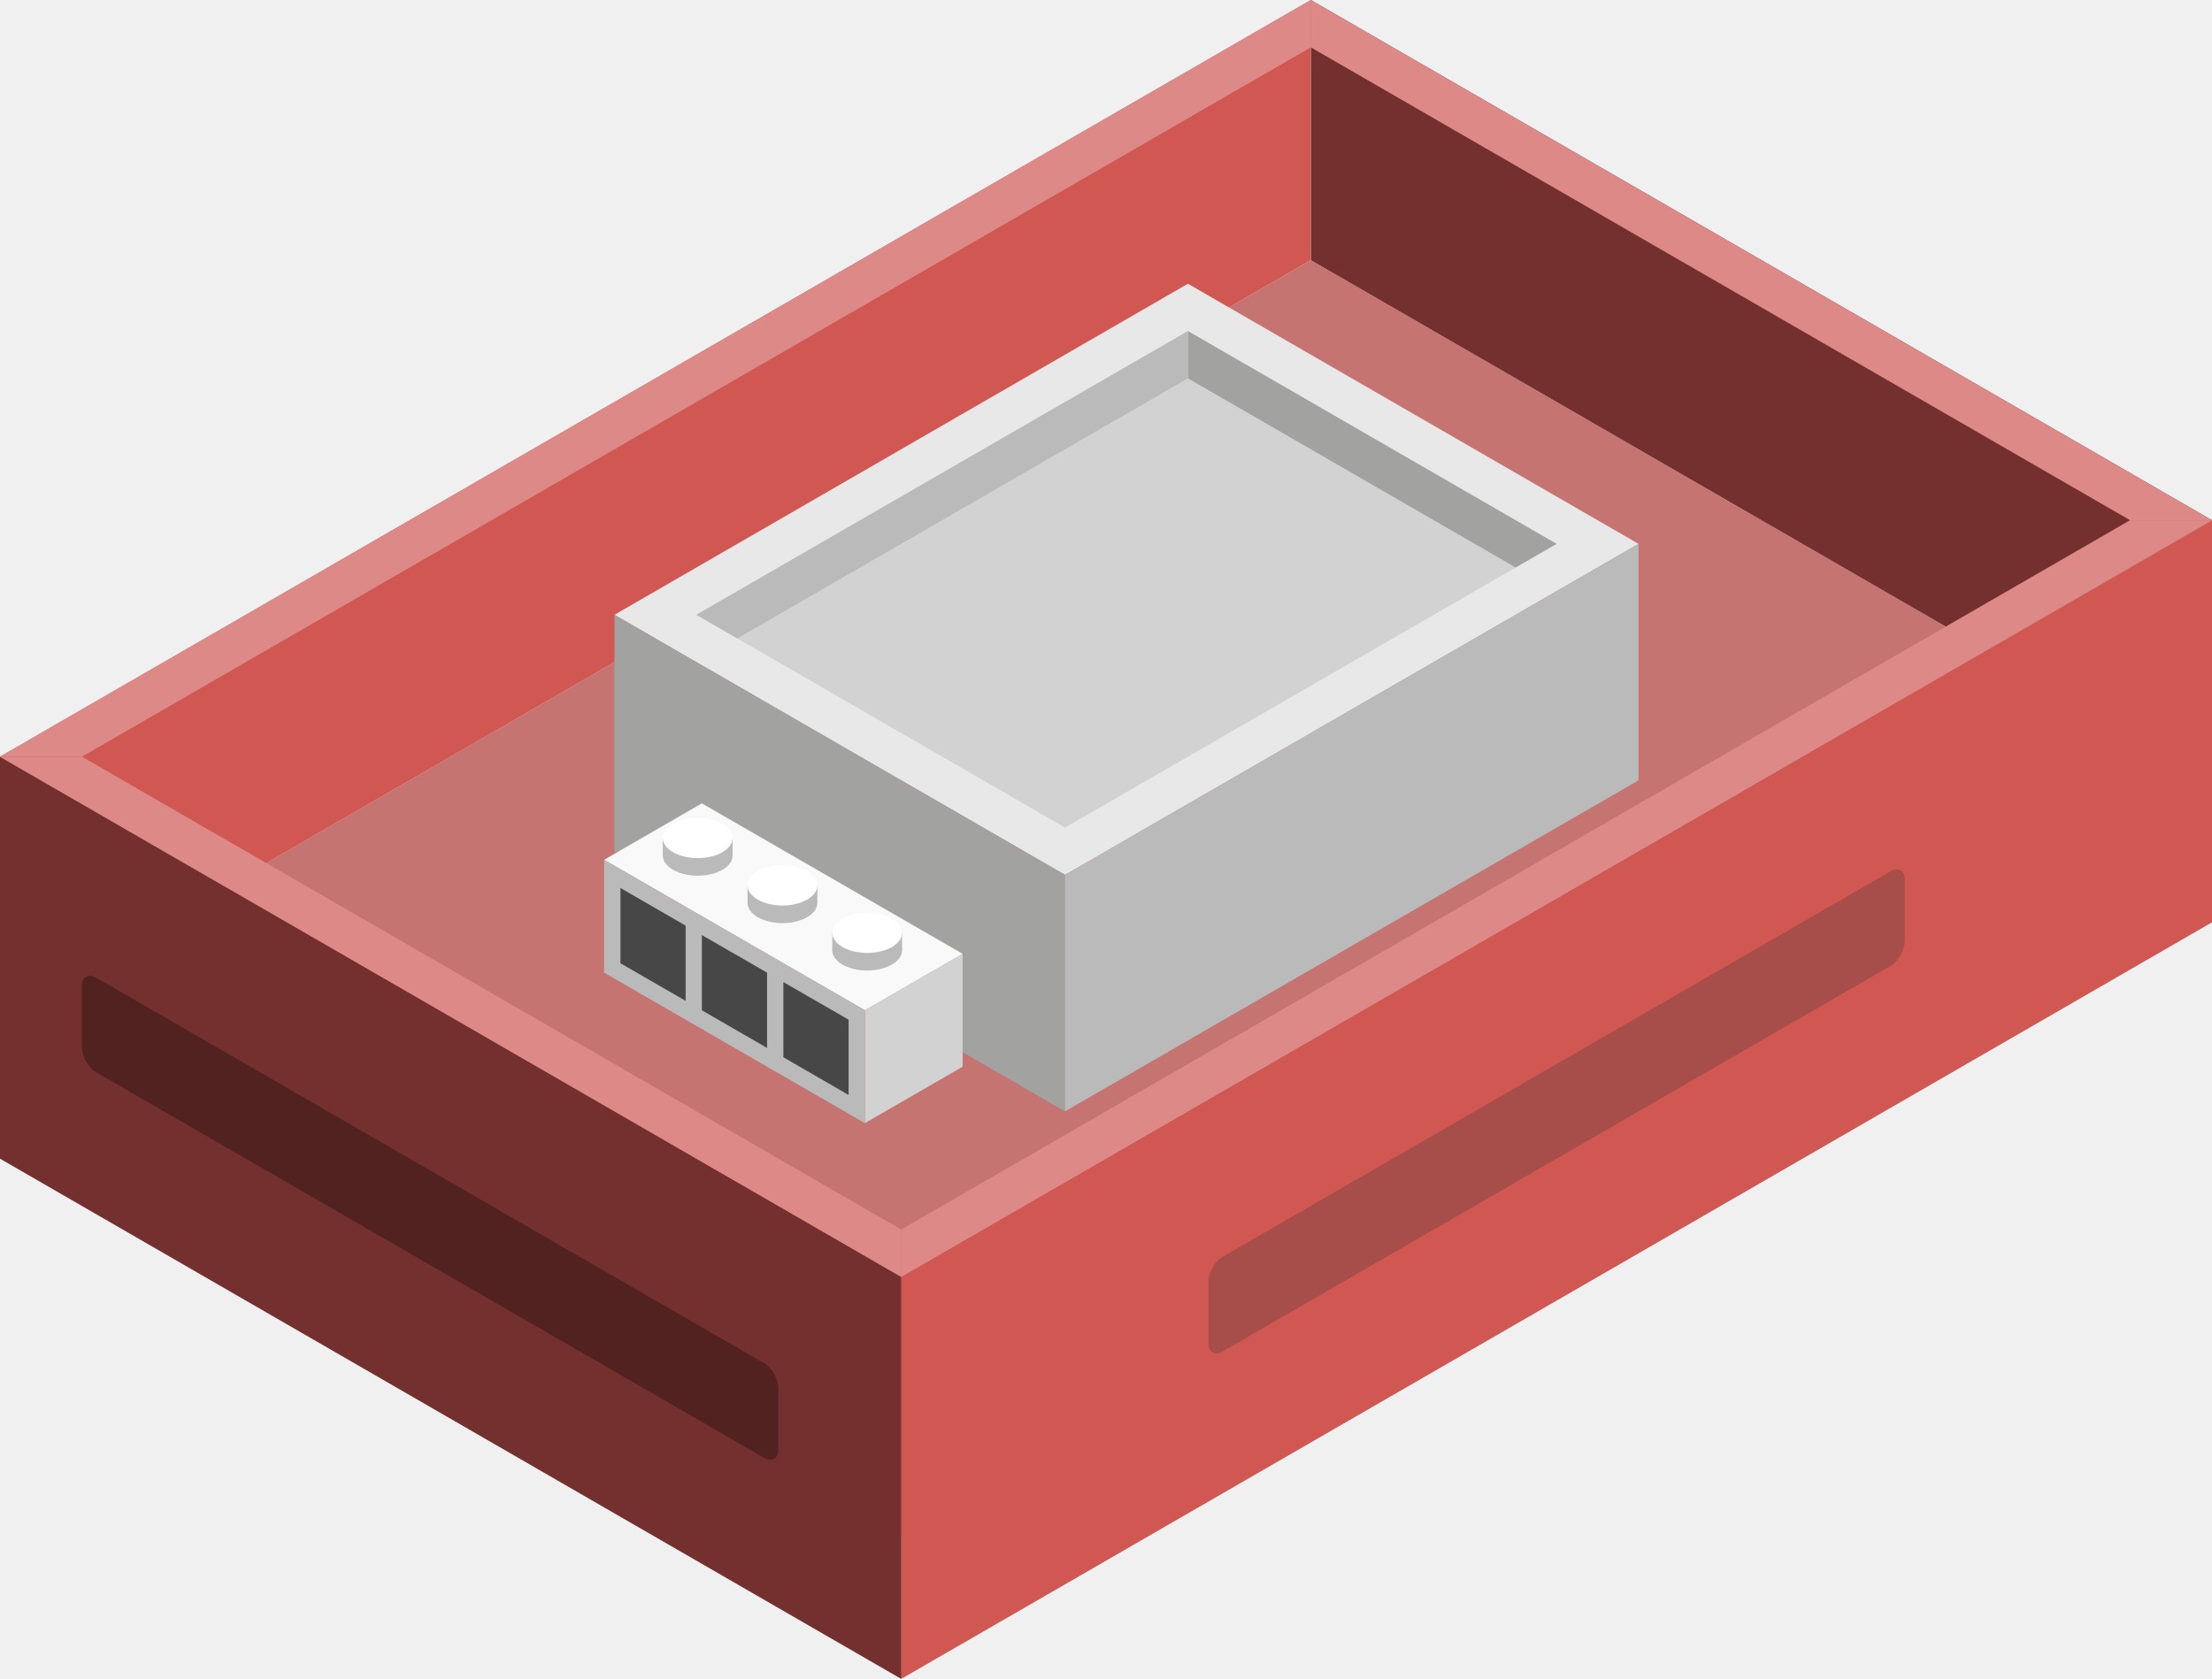
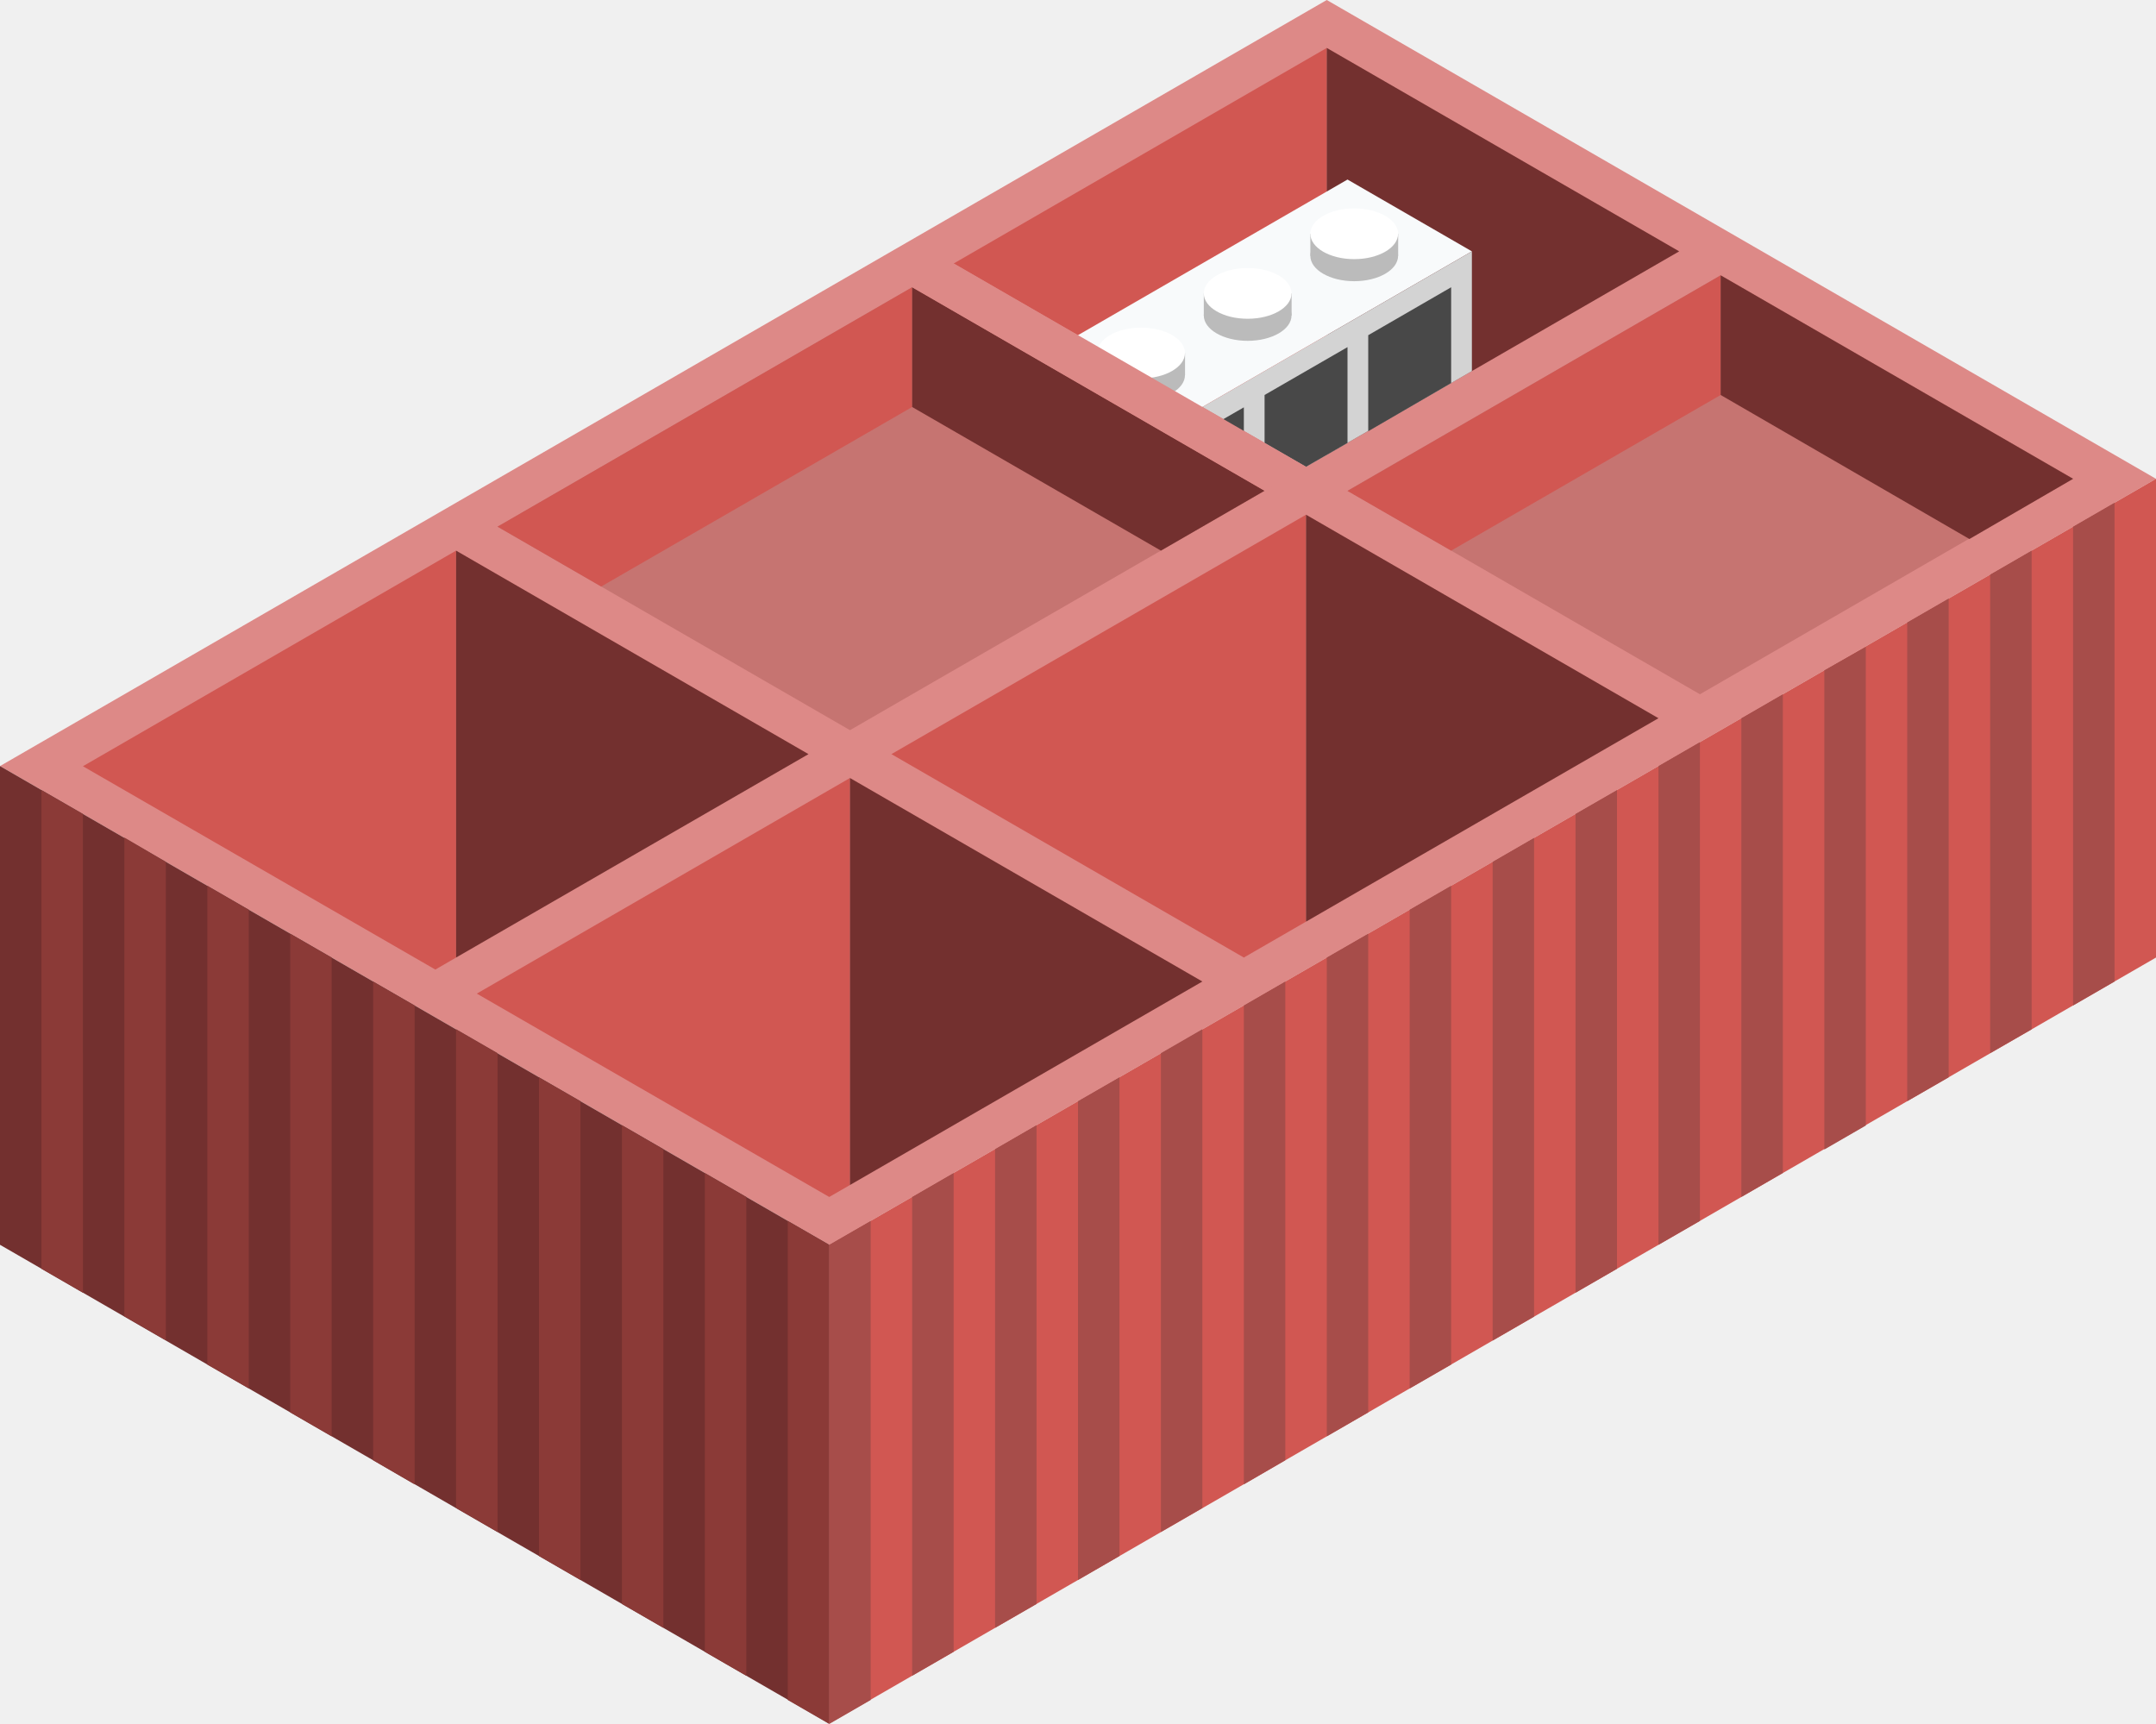
- <svg xmlns="http://www.w3.org/2000/svg" id="Layer_1" data-name="Layer 1" viewBox="0 0 270 204.96">
+ <svg xmlns="http://www.w3.org/2000/svg" id="Layer_1" data-name="Layer 1" viewBox="0 0 270 215.886">
  <defs>
    <style>
-       .cls-1 {
-         fill: #a2a2a1;
-       }
- 
-       .top-dark {
-         fill: #c67471;
+       .top-prim {
+         fill: #dd8987;
      }

      .exterior-L-prim {
        fill: #73302f;
      }

      .exterior-R-prim {
        fill: #d15752;
      }

-       .top-prim {
-         fill: #dd8987;
-       }
- 
-       .cls-2 {
-         fill: #e9e8e8;
+       .top-dark {
+         fill: #c67471;
      }

      .cls-3 {
-         fill: #bababa;
+         fill: #f8fafb;
      }

      .cls-4 {
-         fill: #d2d2d2;
+         fill: #d3d3d3;
      }

      .cls-5 {
-         fill: #f9f9fa;
+         fill: #484848;
      }

      .cls-6 {
-         fill: #474747;
+         fill: #bbb;
      }

      .cls-7 {
        fill: #fff;
      }

-       .exterior-L-dark {
-         fill: #512220;
+       .exterior-R-dark {
+         fill: #a74d4a;
      }

-       .exterior-R-dark {
-         fill: #a74d4a;
+       .exterior-L-light {
+         fill: #8b3a37;
      }
    </style>
  </defs>
  <g id="Group">
-     <path id="Path" class="cls-1" d="M0,141.45l110,63.51,160-92.37L160,49.08Z" />
-     <g id="Group-2" data-name="Group">
-       <path id="Path-2" data-name="Path" class="top-dark" d="M0,124.13l110,63.51L270,95.27,160,31.76Z" />
-       <path id="Path-3" data-name="Path" class="exterior-L-prim" d="M270,63.51,242.5,79.39,160,31.76V0Z" />
-       <path id="Path-4" data-name="Path" class="exterior-R-prim" d="M160,31.76V0L0,92.38l27.5,15.88Z" />
-       <path id="Path-5" data-name="Path" class="exterior-R-prim" d="M110,204.96l160-92.37V63.51L110,155.89Z" />
-       <path id="Path-6" data-name="Path" class="exterior-L-prim" d="M0,141.45V92.38l110,63.51v49.07Z" />
-       <path id="Path-7" data-name="Path" class="top-prim" d="M0,92.38H10l100,57.73v5.78Z" />
-       <path id="Path-8" data-name="Path" class="top-prim" d="M160,5.78V0L270,63.51H260Z" />
-       <path id="Path-9" data-name="Path" class="top-prim" d="M10,92.38,160,5.78V0L0,92.38Z" />
-       <path id="Path-10" data-name="Path" class="top-prim" d="M110,150.11v5.78L270,63.51H260Z" />
+     <path id="Path" class="top-prim" d="M0,95.933,166.154,0,270,59.961,103.846,155.883Z" />
+     <path id="Path-2" class="exterior-L-prim" d="M103.846,155.883v59.961L0,155.883v-59.95Z" />
+     <path id="Path-3" class="exterior-R-prim" d="M270,59.961v59.95l-166.154,95.933V155.883Z" />
+     <path id="Path-4" class="exterior-R-prim" d="M54.519,121.417l2.596-1.506V68.954l-46.731,27Z" />
+     <path id="Path-5" class="top-dark" d="M168.75,61.456,212.885,86.94l46.731-27L215.481,34.477Z" />
+     <path id="Path-6" class="top-dark" d="M62.308,65.953l44.135,25.484,51.923-29.98L114.231,35.972Z" />
+     <path id="Path-7" class="exterior-R-prim" d="M103.846,149.892l2.596-1.495V97.428l-46.731,27Z" />
+     <path id="Path-8" class="exterior-R-prim" d="M163.558,58.455l2.596-1.495V6.002l-46.731,27Z" />
+     <path id="Path-9" class="exterior-R-prim" d="M181.731,68.954l33.75-19.492V34.477l-46.731,27Z" />
+     <path id="Path-10" class="exterior-R-prim" d="M75.288,73.45l38.942-22.483V35.972l-51.923,29.98Z" />
+     <path id="Path-11" class="exterior-R-prim" d="M155.769,119.911l7.788-4.497V64.457l-51.923,29.98Z" />
+     <path id="Path-12" class="exterior-L-prim" d="M163.558,64.457v50.957l44.135-25.473Z" />
+     <path id="Path-13" class="exterior-L-prim" d="M57.115,68.954v50.957L101.25,94.438Z" />
+     <path id="Path-14" class="exterior-L-prim" d="M106.442,97.428v50.968l44.135-25.484Z" />
+     <path id="Path-15" class="exterior-L-prim" d="M166.154,6.002V56.96l44.135-25.484Z" />
+     <path id="Path-16" class="exterior-L-prim" d="M215.481,34.477v14.985L246.635,67.5l12.981-7.539Z" />
+     <path id="Path-17" class="exterior-L-prim" d="M114.231,35.972V50.968l31.154,17.986,12.981-7.498Z" />
+     <g id="Group-2">
+       <path id="Path-18" class="cls-3" d="M132.404,43.47l15.577,8.993,36.346-20.987L168.75,22.483Z" />
+       <path id="Path-19" class="cls-4" d="M184.327,31.476V46.471L163.558,58.455l-12.981-7.487Z" />
+       <path id="Path-20" class="cls-5" d="M150.577,54l5.192-2.991v5.992Z" />
+       <path id="Path-21" class="cls-5" d="M158.365,55.464V49.462L168.75,43.47V55.464l-5.192,2.991Z" />
+       <path id="Path-22" class="cls-5" d="M171.346,41.975l10.385-6.002V47.967L171.346,54Z" />
+       <g id="Group-3">
+         <ellipse id="Ellipse" class="cls-6" cx="142.903" cy="46.97" rx="5.494" ry="3.178" />
+         <rect id="Rectangle" class="cls-6" x="137.409" y="44.207" width="10.997" height="2.773" />
+         <ellipse id="Ellipse-2" class="cls-7" cx="142.903" cy="44.207" rx="5.494" ry="3.178" />
+       </g>
+       <g id="Group-4">
+         <ellipse id="Ellipse-3" class="cls-6" cx="156.247" cy="39.503" rx="5.494" ry="3.178" />
+         <rect id="Rectangle-2" class="cls-6" x="150.754" y="36.741" width="10.997" height="2.773" />
+         <ellipse id="Ellipse-4" class="cls-7" cx="156.247" cy="36.741" rx="5.494" ry="3.178" />
+       </g>
+       <g id="Group-5">
+         <ellipse id="Ellipse-5" class="cls-6" cx="169.591" cy="32.036" rx="5.494" ry="3.178" />
+         <rect id="Rectangle-3" class="cls-6" x="164.098" y="29.274" width="10.997" height="2.762" />
+         <ellipse id="Ellipse-6" class="cls-7" cx="169.591" cy="29.274" rx="5.494" ry="3.178" />
+       </g>
    </g>
-     <path id="Path-11" data-name="Path" class="cls-2" d="M75,75.06l70-40.42L200,66.4l-70,40.41Z" />
-     <path id="Path-12" data-name="Path" class="cls-1" d="M75,75.06v28.87l55,31.75V106.81Z" />
-     <path id="Path-13" data-name="Path" class="cls-3" d="M200,66.4V95.27l-70,40.41V106.81Z" />
-     <path id="Path-14" data-name="Path" class="cls-4" d="M85,75.06l45,25.98L190,66.4,145,40.42Z" />
-     <path id="Path-15" data-name="Path" class="cls-1" d="M145,40.42v5.77l40,23.09,5-2.88Z" />
-     <path id="Path-16" data-name="Path" class="cls-3" d="M85,75.06l60-34.64v5.77L90,77.94Z" />
-     <g id="Group-3" data-name="Group">
-       <path id="Path-17" data-name="Path" class="cls-5" d="M117.5,116.45l-11.93,6.89L73.74,104.97l11.93-6.89Z" />
-       <path id="Path-18" data-name="Path" class="cls-4" d="M105.57,123.34v13.78l11.93-6.89V116.45Z" />
-       <path id="Path-19" data-name="Path" class="cls-3" d="M73.74,104.97v13.78l31.83,18.37V123.34Z" />
-       <path id="Path-20" data-name="Path" class="cls-6" d="M103.58,124.49l-7.96-4.59v9.18l7.96,4.6Z" />
-       <path id="Path-21" data-name="Path" class="cls-6" d="M93.63,118.75l-7.96-4.59v9.18l7.96,4.6Z" />
-       <path id="Path-22" data-name="Path" class="cls-6" d="M83.69,113.01l-7.96-4.6v9.19l7.96,4.59Z" />
-       <g id="Group-4" data-name="Group">
-         <ellipse id="Ellipse" class="cls-3" cx="105.85" cy="116.024" rx="4.262" ry="2.461" />
-         <rect id="Rectangle" class="cls-3" x="101.587" y="113.878" width="8.525" height="2.145" />
-         <ellipse id="Ellipse-2" data-name="Ellipse" class="cls-7" cx="105.85" cy="113.878" rx="4.262" ry="2.461" />
-       </g>
-       <g id="Group-5" data-name="Group">
-         <path id="Ellipse-3" data-name="Ellipse" class="cls-3" d="M95.507,107.776c2.354,0,4.262,1.102,4.262,2.461s-1.908,2.461-4.262,2.461-4.262-1.102-4.262-2.461S93.153,107.776,95.507,107.776Z" />
-         <rect id="Rectangle-2" data-name="Rectangle" class="cls-3" x="91.244" y="108.091" width="8.525" height="2.145" />
-         <path id="Ellipse-4" data-name="Ellipse" class="cls-7" d="M95.507,105.63c2.354,0,4.262,1.102,4.262,2.461s-1.908,2.461-4.262,2.461-4.262-1.102-4.262-2.461S93.153,105.63,95.507,105.63Z" />
-       </g>
-       <g id="Group-6" data-name="Group">
-         <ellipse id="Ellipse-5" data-name="Ellipse" class="cls-3" cx="85.163" cy="104.45" rx="4.262" ry="2.461" />
-         <rect id="Rectangle-3" data-name="Rectangle" class="cls-3" x="80.901" y="102.304" width="8.525" height="2.145" />
-         <ellipse id="Ellipse-6" data-name="Ellipse" class="cls-7" cx="85.163" cy="102.304" rx="4.262" ry="2.461" />
-       </g>
-       <path id="Path-23" data-name="Path" class="cls-4" d="M115.51,129.08l-1.99-3.44v2.3Z" />
-     </g>
-     <path id="Path-24" data-name="Path" class="exterior-L-dark" d="M95,176.98v-7.55a3.863,3.863,0,0,0-1.73-3L11.73,119.36c-.95-.55-1.73-.1-1.73,1v7.55a3.863,3.863,0,0,0,1.73,3l81.54,47.07C94.22,178.53,95,178.08,95,176.98Z" />
-     <path id="Path-25" data-name="Path" class="exterior-R-dark" d="M147.5,163.99v-7.55a3.863,3.863,0,0,1,1.73-3l81.54-47.07c.95-.55,1.73-.11,1.73,1v7.55a3.863,3.863,0,0,1-1.73,3l-81.54,47.07C148.28,165.54,147.5,165.09,147.5,163.99Z" />
+     <path id="Path-23" class="top-prim" d="M114.231,35.972l5.192-2.991L163.558,58.455l-5.192,3.001Z" />
+     <path id="Path-24" class="exterior-R-dark" d="M103.846,155.883l5.192-2.991v59.992l-5.192,3.001Z" />
+     <path id="Path-25" class="exterior-L-light" d="M103.846,155.883l-5.192-2.991v59.992l5.192,3.001Z" />
+     <path id="Path-26" class="exterior-L-light" d="M83.077,143.9l-5.192-3.001v59.961l5.192,2.991Z" />
+     <path id="Path-27" class="exterior-L-light" d="M62.308,131.885l-5.192-3.001v59.961l5.192,3.001Z" />
+     <path id="Path-28" class="exterior-L-light" d="M41.538,119.911,36.346,116.92v59.95l5.192,3.001Z" />
+     <path id="Path-29" class="exterior-L-light" d="M20.769,107.927l-5.192-3.043v59.95l5.192,3.001Z" />
+     <path id="Path-30" class="exterior-R-dark" d="M124.615,143.9l5.192-3.001v59.961l-5.192,2.991Z" />
+     <path id="Path-31" class="exterior-R-dark" d="M145.385,131.885l5.192-3.001v59.961l-5.192,3.001Z" />
+     <path id="Path-32" class="exterior-R-dark" d="M166.154,119.911l5.192-2.991v59.95l-5.192,3.001Z" />
+     <path id="Path-33" class="exterior-R-dark" d="M186.923,107.927l5.192-3.001v59.95l-5.192,3.001Z" />
+     <path id="Path-34" class="exterior-R-dark" d="M207.692,95.933l5.192-3.001v59.961l-5.192,2.991Z" />
+     <path id="Path-35" class="exterior-R-dark" d="M228.462,83.939,233.654,81v59.95l-5.192,3.001Z" />
+     <path id="Path-36" class="exterior-R-dark" d="M249.231,71.955l5.192-3.001v59.95l-5.192,2.98Z" />
+     <path id="Path-37" class="exterior-R-dark" d="M114.231,149.892l5.192-3.001v59.961l-5.192,3.001Z" />
+     <path id="Path-38" class="exterior-L-light" d="M93.462,149.892,88.269,146.89v59.961l5.192,3.001Z" />
+     <path id="Path-39" class="exterior-L-light" d="M72.692,137.897,67.5,134.906v59.95l5.192,3.001Z" />
+     <path id="Path-40" class="exterior-L-light" d="M51.923,125.913l-5.192-3.001v59.95l5.192,3.022Z" />
+     <path id="Path-41" class="exterior-L-light" d="M31.154,113.919l-5.192-3.001v59.961l5.192,2.991Z" />
+     <path id="Path-42" class="exterior-L-light" d="M10.385,101.925,5.192,98.934v59.95l5.192,3.001Z" />
+     <path id="Path-43" class="exterior-R-dark" d="M135,137.897l5.192-2.991v59.95L135,197.858Z" />
+     <path id="Path-44" class="exterior-R-dark" d="M155.769,125.913l5.192-3.001v59.95l-5.192,3.022Z" />
+     <path id="Path-45" class="exterior-R-dark" d="M176.538,113.919l5.192-3.001v59.961l-5.192,2.991Z" />
+     <path id="Path-46" class="exterior-R-dark" d="M197.308,101.925,202.5,98.934v59.95l-5.192,3.001Z" />
+     <path id="Path-47" class="exterior-R-dark" d="M218.077,89.941l5.192-3.001v59.95l-5.192,3.001Z" />
+     <path id="Path-48" class="exterior-R-dark" d="M238.846,77.947l5.192-3.001v59.961l-5.192,2.991Z" />
+     <path id="Path-49" class="exterior-R-dark" d="M259.615,65.953l5.192-3.001v59.961l-5.192,3.001Z" />
  </g>
</svg>
